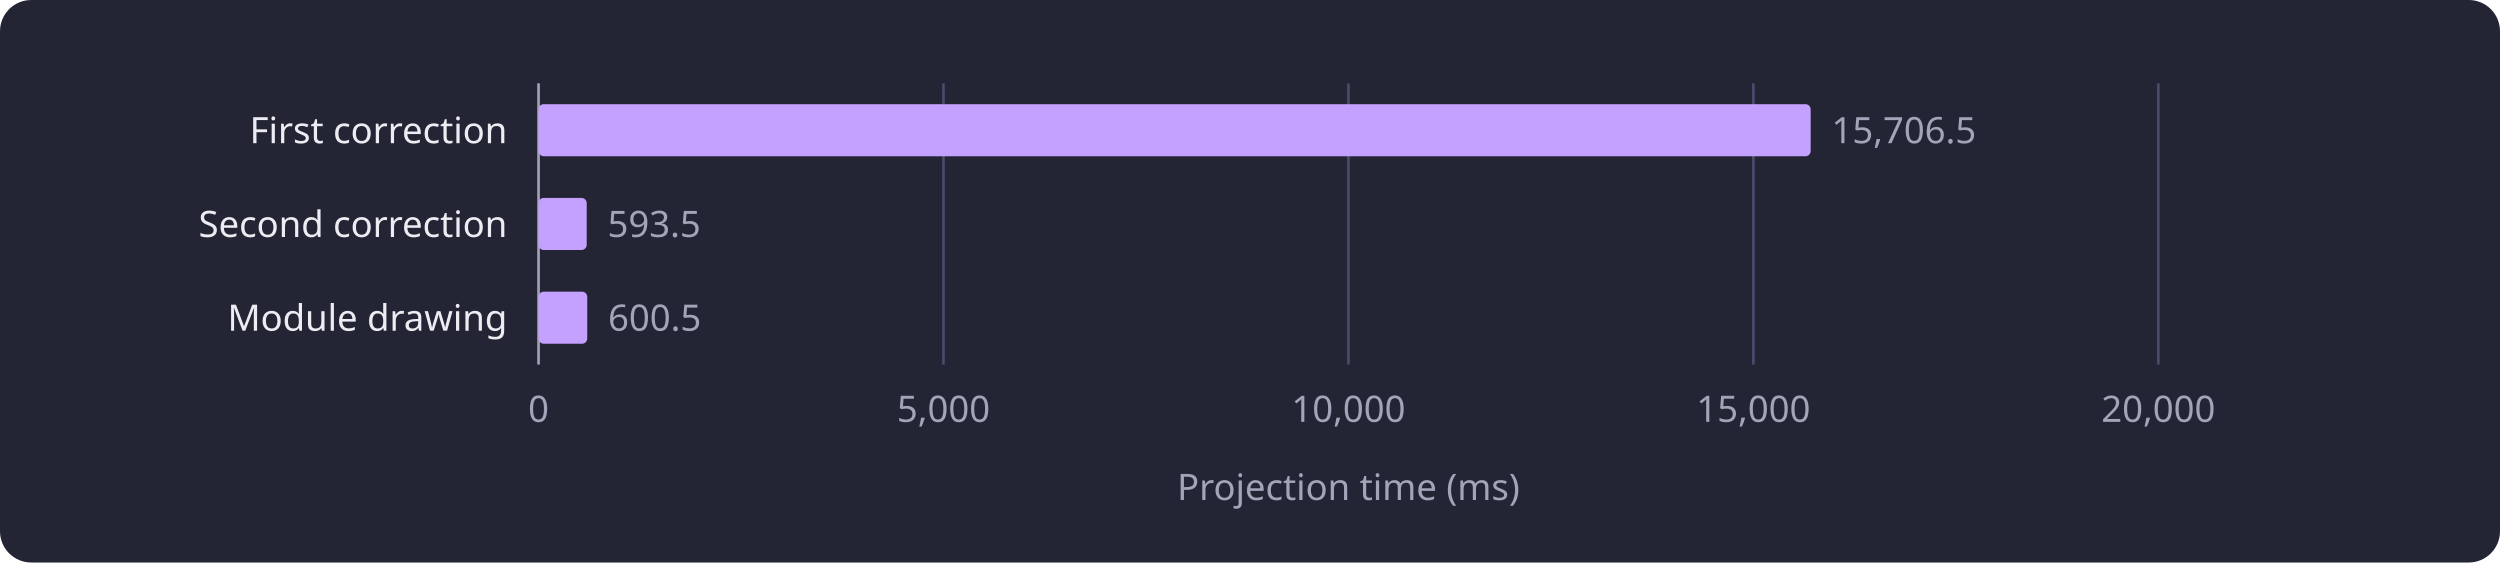
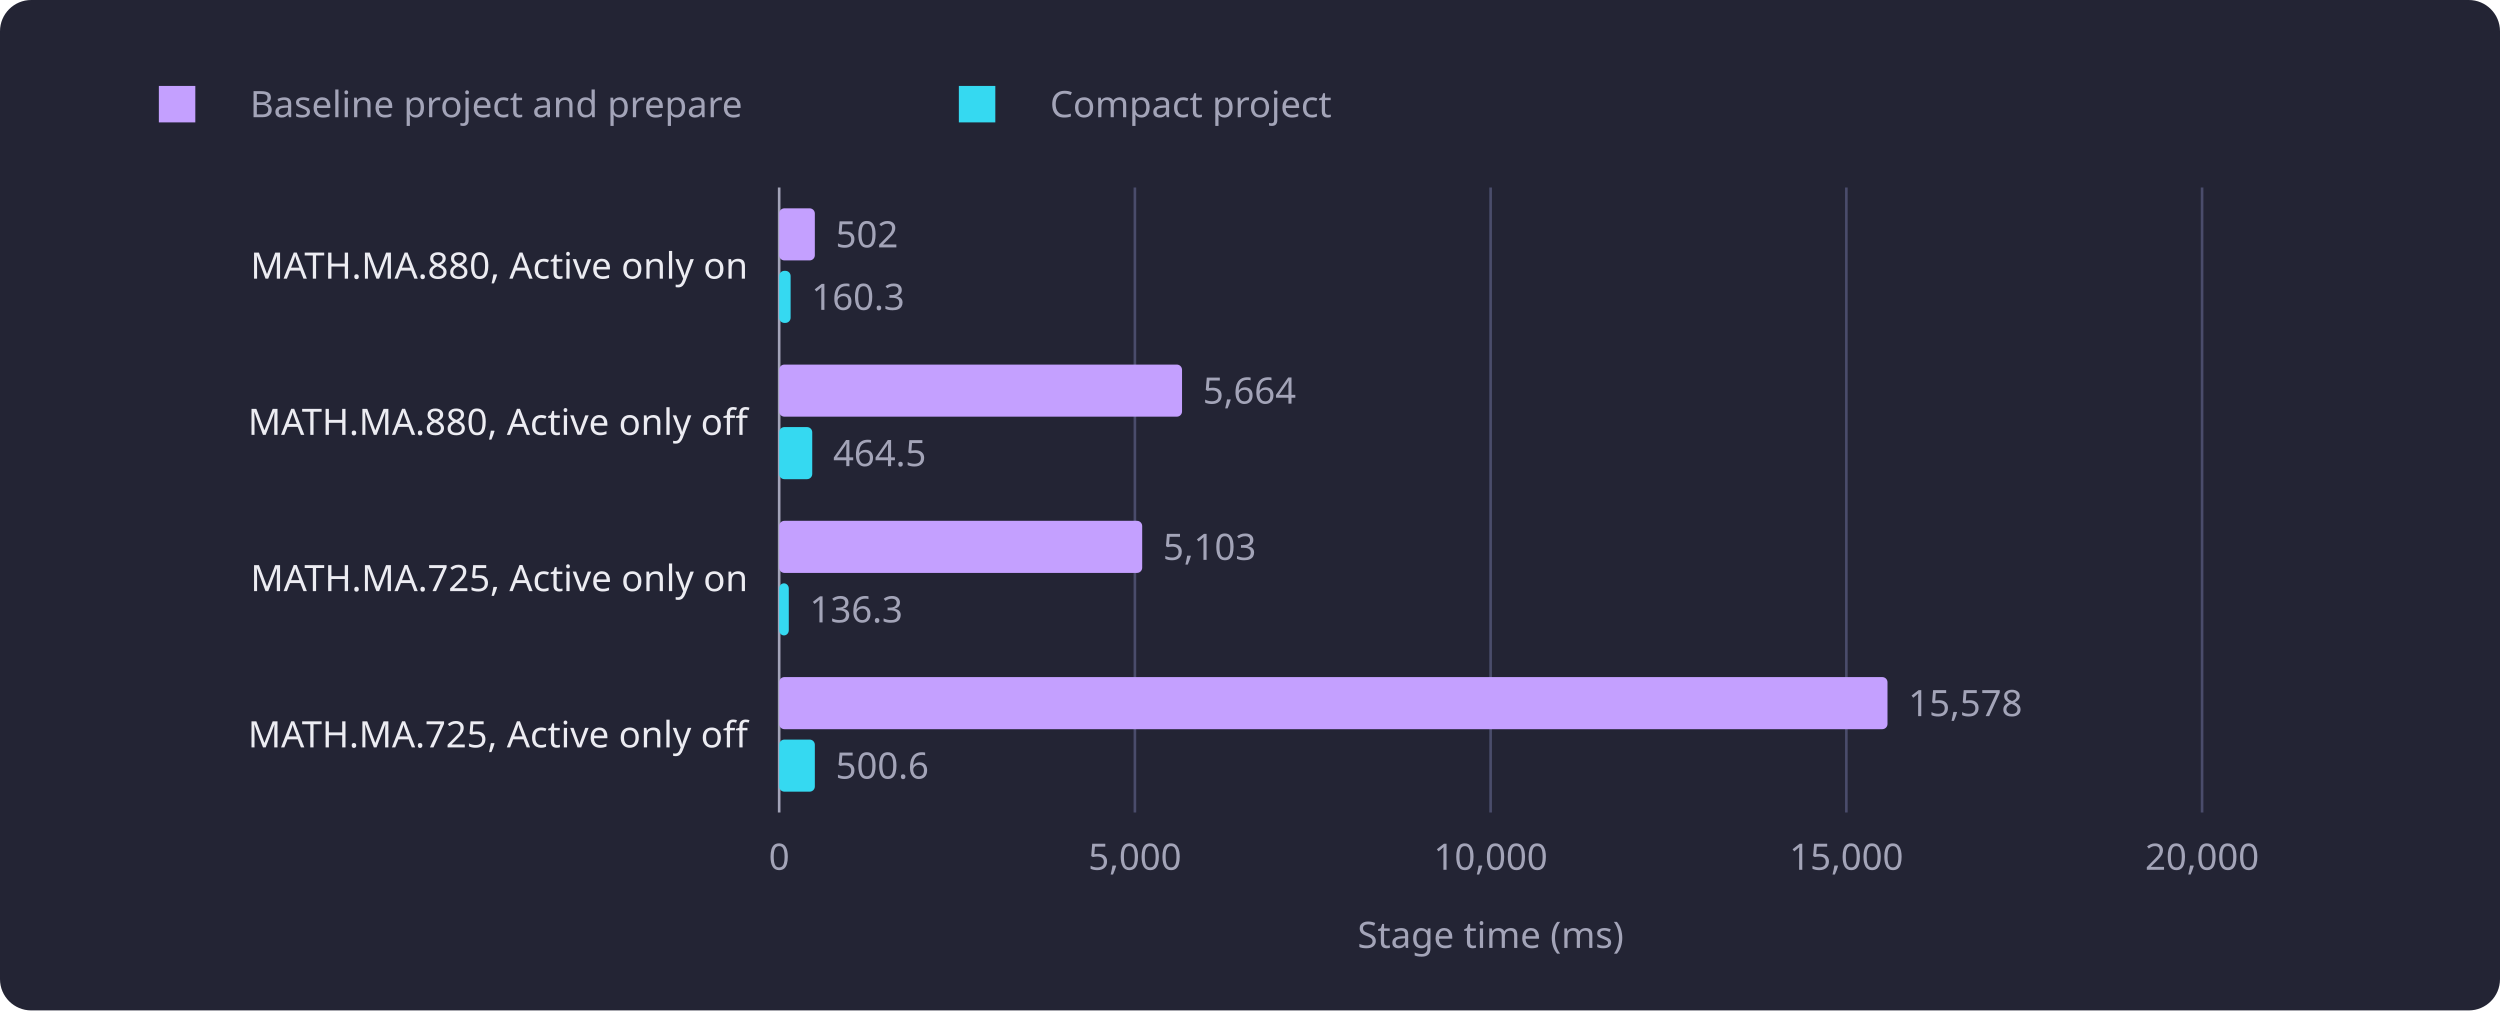
- <svg xmlns="http://www.w3.org/2000/svg" viewBox="0 0 960 216" role="img" aria-labelledby="t d" font-family="system-ui, sans-serif">
-   <rect width="960" height="216" rx="12" fill="#232434" />
-   <line x1="206.8" y1="32" x2="206.8" y2="140" stroke="#a3a4b8" stroke-width="1" />
-   <text x="206.8" y="162" text-anchor="middle" font-size="14" fill="#a3a4b8">0</text>
-   <line x1="362.3" y1="32" x2="362.3" y2="140" stroke="#4a4c6b" stroke-width="1" />
-   <text x="362.3" y="162" text-anchor="middle" font-size="14" fill="#a3a4b8">5,000</text>
-   <line x1="517.8" y1="32" x2="517.8" y2="140" stroke="#4a4c6b" stroke-width="1" />
-   <text x="517.8" y="162" text-anchor="middle" font-size="14" fill="#a3a4b8">10,000</text>
-   <line x1="673.3" y1="32" x2="673.3" y2="140" stroke="#4a4c6b" stroke-width="1" />
-   <text x="673.3" y="162" text-anchor="middle" font-size="14" fill="#a3a4b8">15,000</text>
-   <line x1="828.8" y1="32" x2="828.8" y2="140" stroke="#4a4c6b" stroke-width="1" />
-   <text x="828.8" y="162" text-anchor="middle" font-size="14" fill="#a3a4b8">20,000</text>
-   <text x="194.8" y="55" text-anchor="end" font-size="14" fill="#ececf2">First correction</text>
-   <rect x="206.8" y="40" width="488.5" height="20" rx="2" fill="#c4a0ff" stroke="none" stroke-width="1.5" />
-   <text x="703.3" y="55" font-size="14" fill="#a3a4b8">15,706.5</text>
-   <text x="194.8" y="91" text-anchor="end" font-size="14" fill="#ececf2">Second correction</text>
-   <rect x="206.8" y="76" width="18.5" height="20" rx="2" fill="#c4a0ff" stroke="none" stroke-width="1.5" />
-   <text x="233.3" y="91" font-size="14" fill="#a3a4b8">593.5</text>
-   <text x="194.8" y="127" text-anchor="end" font-size="14" fill="#ececf2">Module drawing</text>
-   <rect x="206.8" y="112" width="18.7" height="20" rx="2" fill="#c4a0ff" stroke="none" stroke-width="1.5" />
-   <text x="233.5" y="127" font-size="14" fill="#a3a4b8">600.5</text>
-   <text x="517.8" y="192" text-anchor="middle" font-size="14" fill="#a3a4b8">Projection time (ms)</text>
+ <svg xmlns="http://www.w3.org/2000/svg" viewBox="0 0 960 388" role="img" aria-labelledby="t d" font-family="system-ui, sans-serif">
+   <rect width="960" height="388" rx="12" fill="#232434" />
+   <rect x="61" y="33" width="14" height="14" fill="#c4a0ff" stroke="none" stroke-width="1.5" />
+   <text x="96" y="45" font-size="14" fill="#a3a4b8">Baseline project and prepare</text>
+   <rect x="368.2" y="33" width="14" height="14" fill="#35d9f1" stroke="none" stroke-width="1.5" />
+   <text x="403.2" y="45" font-size="14" fill="#a3a4b8">Compact project</text>
+   <line x1="299.2" y1="72" x2="299.2" y2="312" stroke="#a3a4b8" stroke-width="1" />
+   <text x="299.2" y="334" text-anchor="middle" font-size="14" fill="#a3a4b8">0</text>
+   <line x1="435.8" y1="72" x2="435.8" y2="312" stroke="#4a4c6b" stroke-width="1" />
+   <text x="435.8" y="334" text-anchor="middle" font-size="14" fill="#a3a4b8">5,000</text>
+   <line x1="572.4" y1="72" x2="572.4" y2="312" stroke="#4a4c6b" stroke-width="1" />
+   <text x="572.4" y="334" text-anchor="middle" font-size="14" fill="#a3a4b8">10,000</text>
+   <line x1="709" y1="72" x2="709" y2="312" stroke="#4a4c6b" stroke-width="1" />
+   <text x="709" y="334" text-anchor="middle" font-size="14" fill="#a3a4b8">15,000</text>
+   <line x1="845.6" y1="72" x2="845.6" y2="312" stroke="#4a4c6b" stroke-width="1" />
+   <text x="845.6" y="334" text-anchor="middle" font-size="14" fill="#a3a4b8">20,000</text>
+   <text x="287.2" y="107" text-anchor="end" font-size="14" fill="#ececf2">MATH.MA.880, Active only on</text>
+   <rect x="299.2" y="80" width="13.7" height="20" rx="2" fill="#c4a0ff" stroke="none" stroke-width="1.5" />
+   <text x="320.9" y="95" font-size="14" fill="#a3a4b8">502</text>
+   <rect x="299.2" y="104" width="4.4" height="20" rx="2" fill="#35d9f1" stroke="none" stroke-width="1.5" />
+   <text x="311.6" y="119" font-size="14" fill="#a3a4b8">160.3</text>
+   <text x="287.2" y="167" text-anchor="end" font-size="14" fill="#ececf2">MATH.MA.880, Active only off</text>
+   <rect x="299.2" y="140" width="154.7" height="20" rx="2" fill="#c4a0ff" stroke="none" stroke-width="1.5" />
+   <text x="461.9" y="155" font-size="14" fill="#a3a4b8">5,664</text>
+   <rect x="299.2" y="164" width="12.7" height="20" rx="2" fill="#35d9f1" stroke="none" stroke-width="1.5" />
+   <text x="319.9" y="179" font-size="14" fill="#a3a4b8">464.5</text>
+   <text x="287.2" y="227" text-anchor="end" font-size="14" fill="#ececf2">MATH.MA.725, Active only on</text>
+   <rect x="299.2" y="200" width="139.4" height="20" rx="2" fill="#c4a0ff" stroke="none" stroke-width="1.5" />
+   <text x="446.6" y="215" font-size="14" fill="#a3a4b8">5,103</text>
+   <rect x="299.2" y="224" width="3.7" height="20" rx="2" fill="#35d9f1" stroke="none" stroke-width="1.5" />
+   <text x="310.9" y="239" font-size="14" fill="#a3a4b8">136.3</text>
+   <text x="287.2" y="287" text-anchor="end" font-size="14" fill="#ececf2">MATH.MA.725, Active only off</text>
+   <rect x="299.2" y="260" width="425.6" height="20" rx="2" fill="#c4a0ff" stroke="none" stroke-width="1.5" />
+   <text x="732.8" y="275" font-size="14" fill="#a3a4b8">15,578</text>
+   <rect x="299.2" y="284" width="13.7" height="20" rx="2" fill="#35d9f1" stroke="none" stroke-width="1.5" />
+   <text x="320.9" y="299" font-size="14" fill="#a3a4b8">500.6</text>
+   <text x="572.4" y="364" text-anchor="middle" font-size="14" fill="#a3a4b8">Stage time (ms)</text>
</svg>
